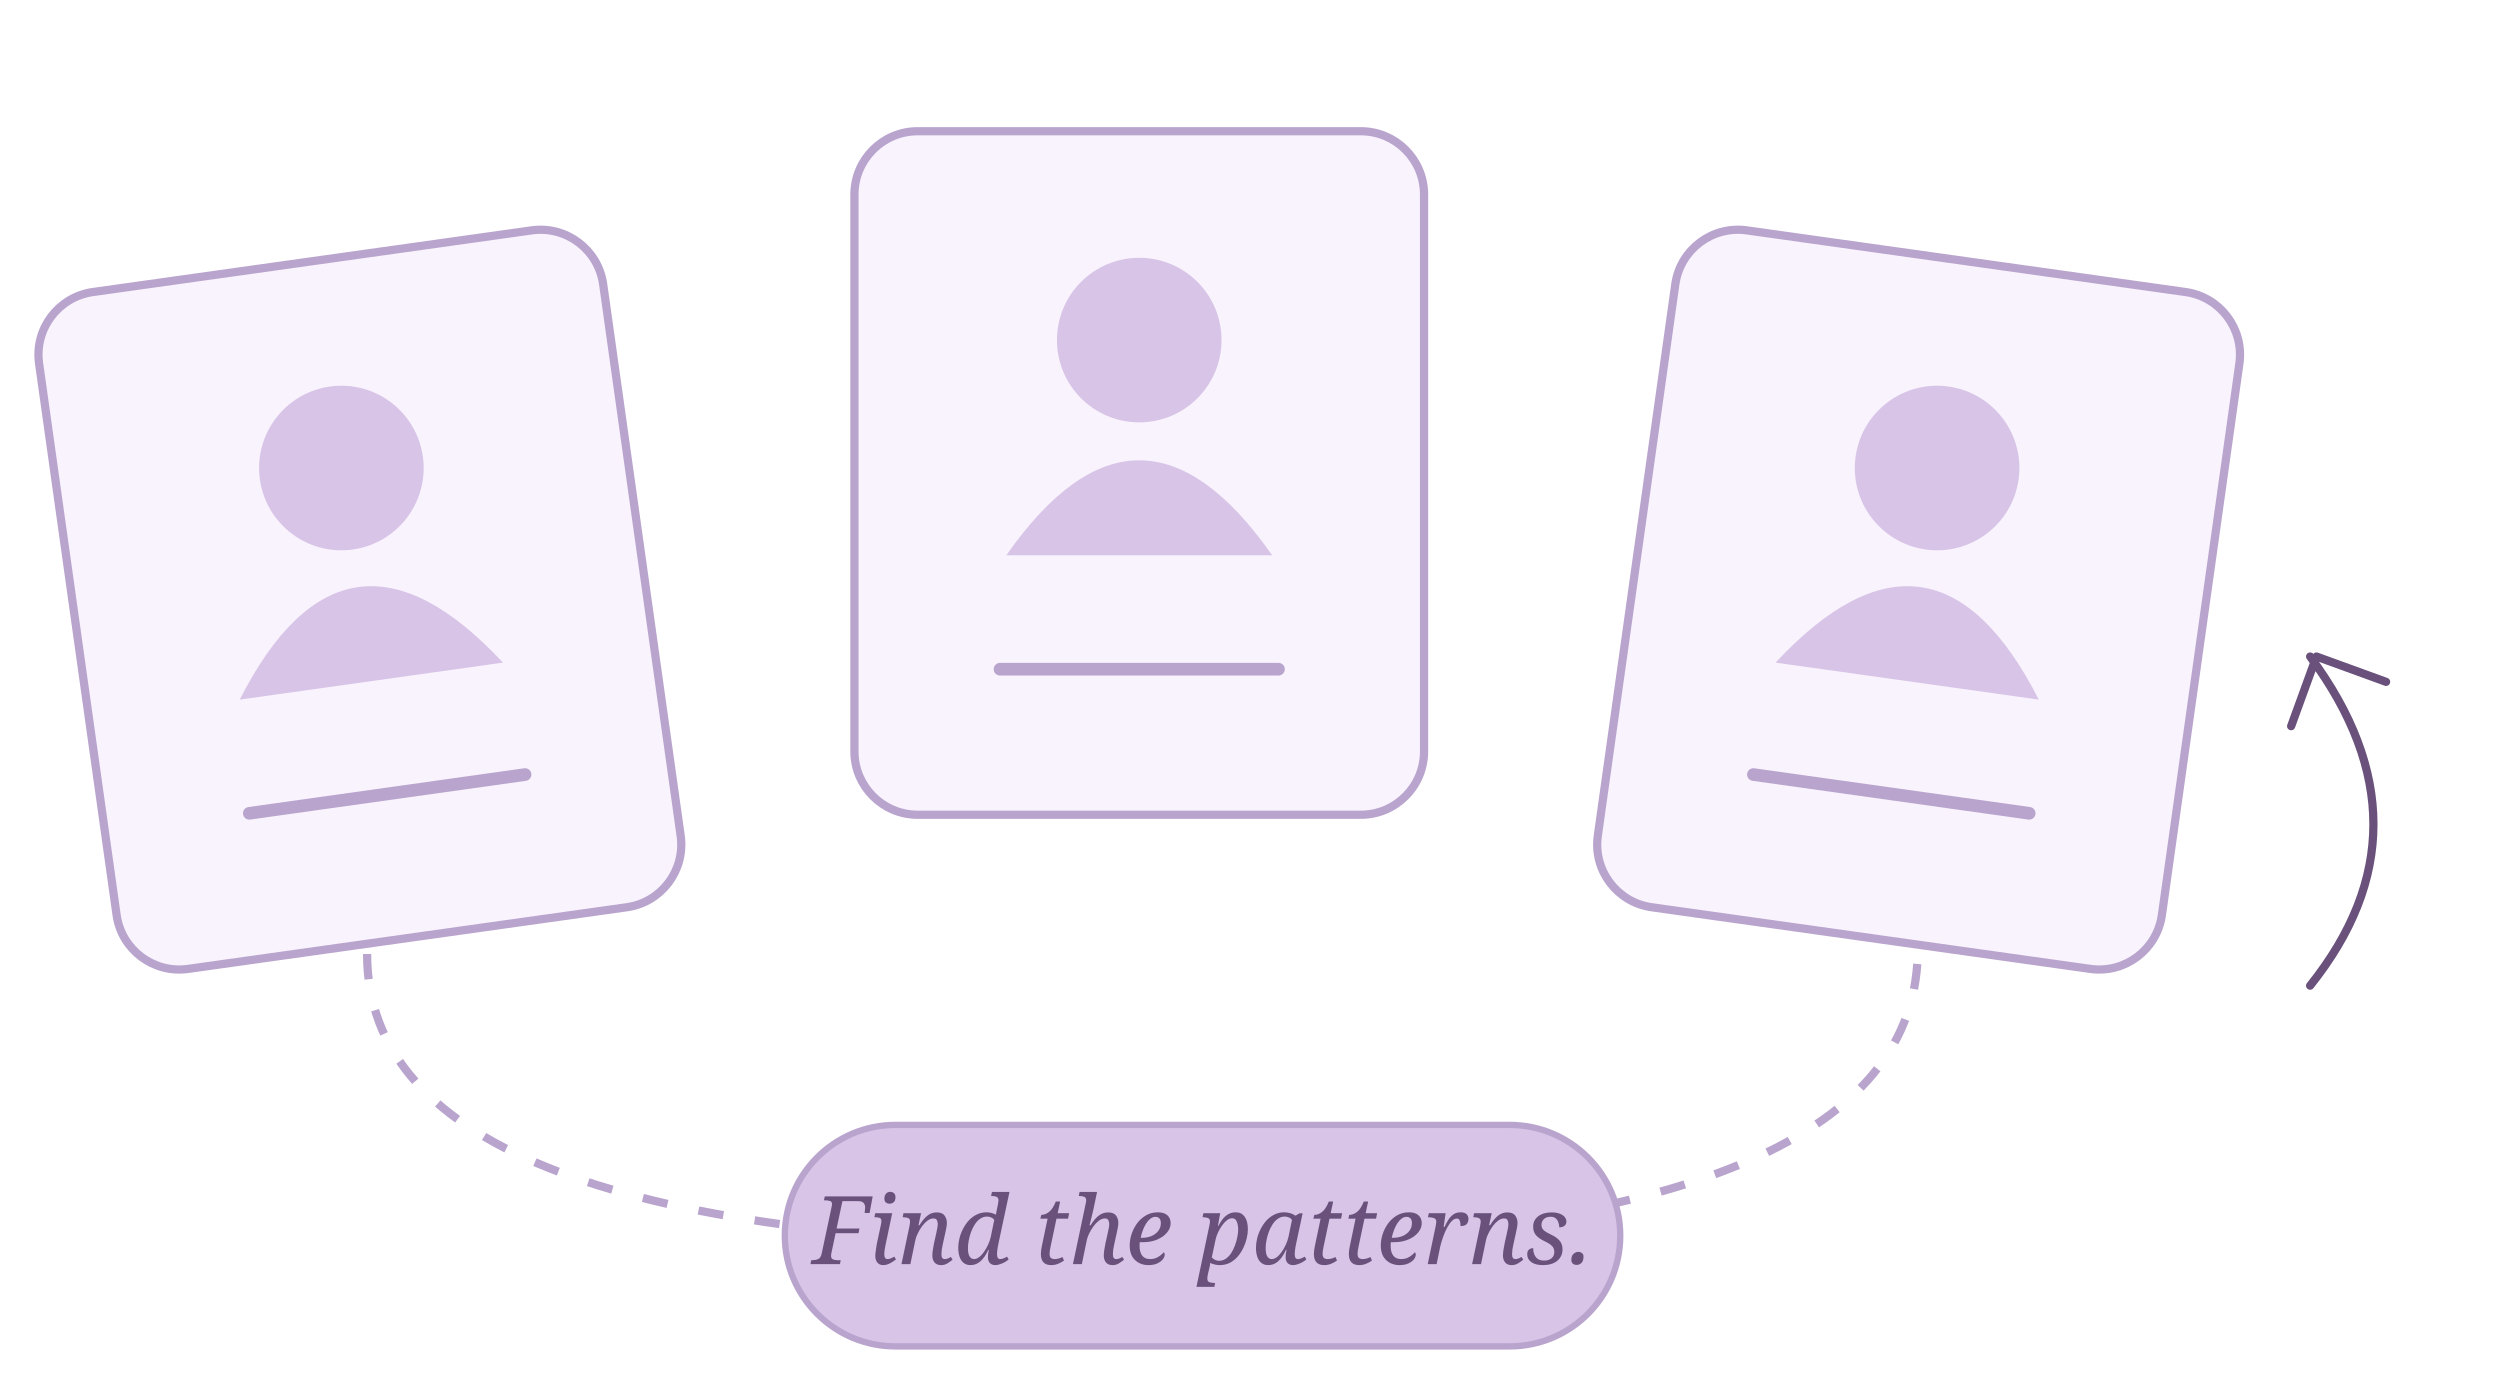
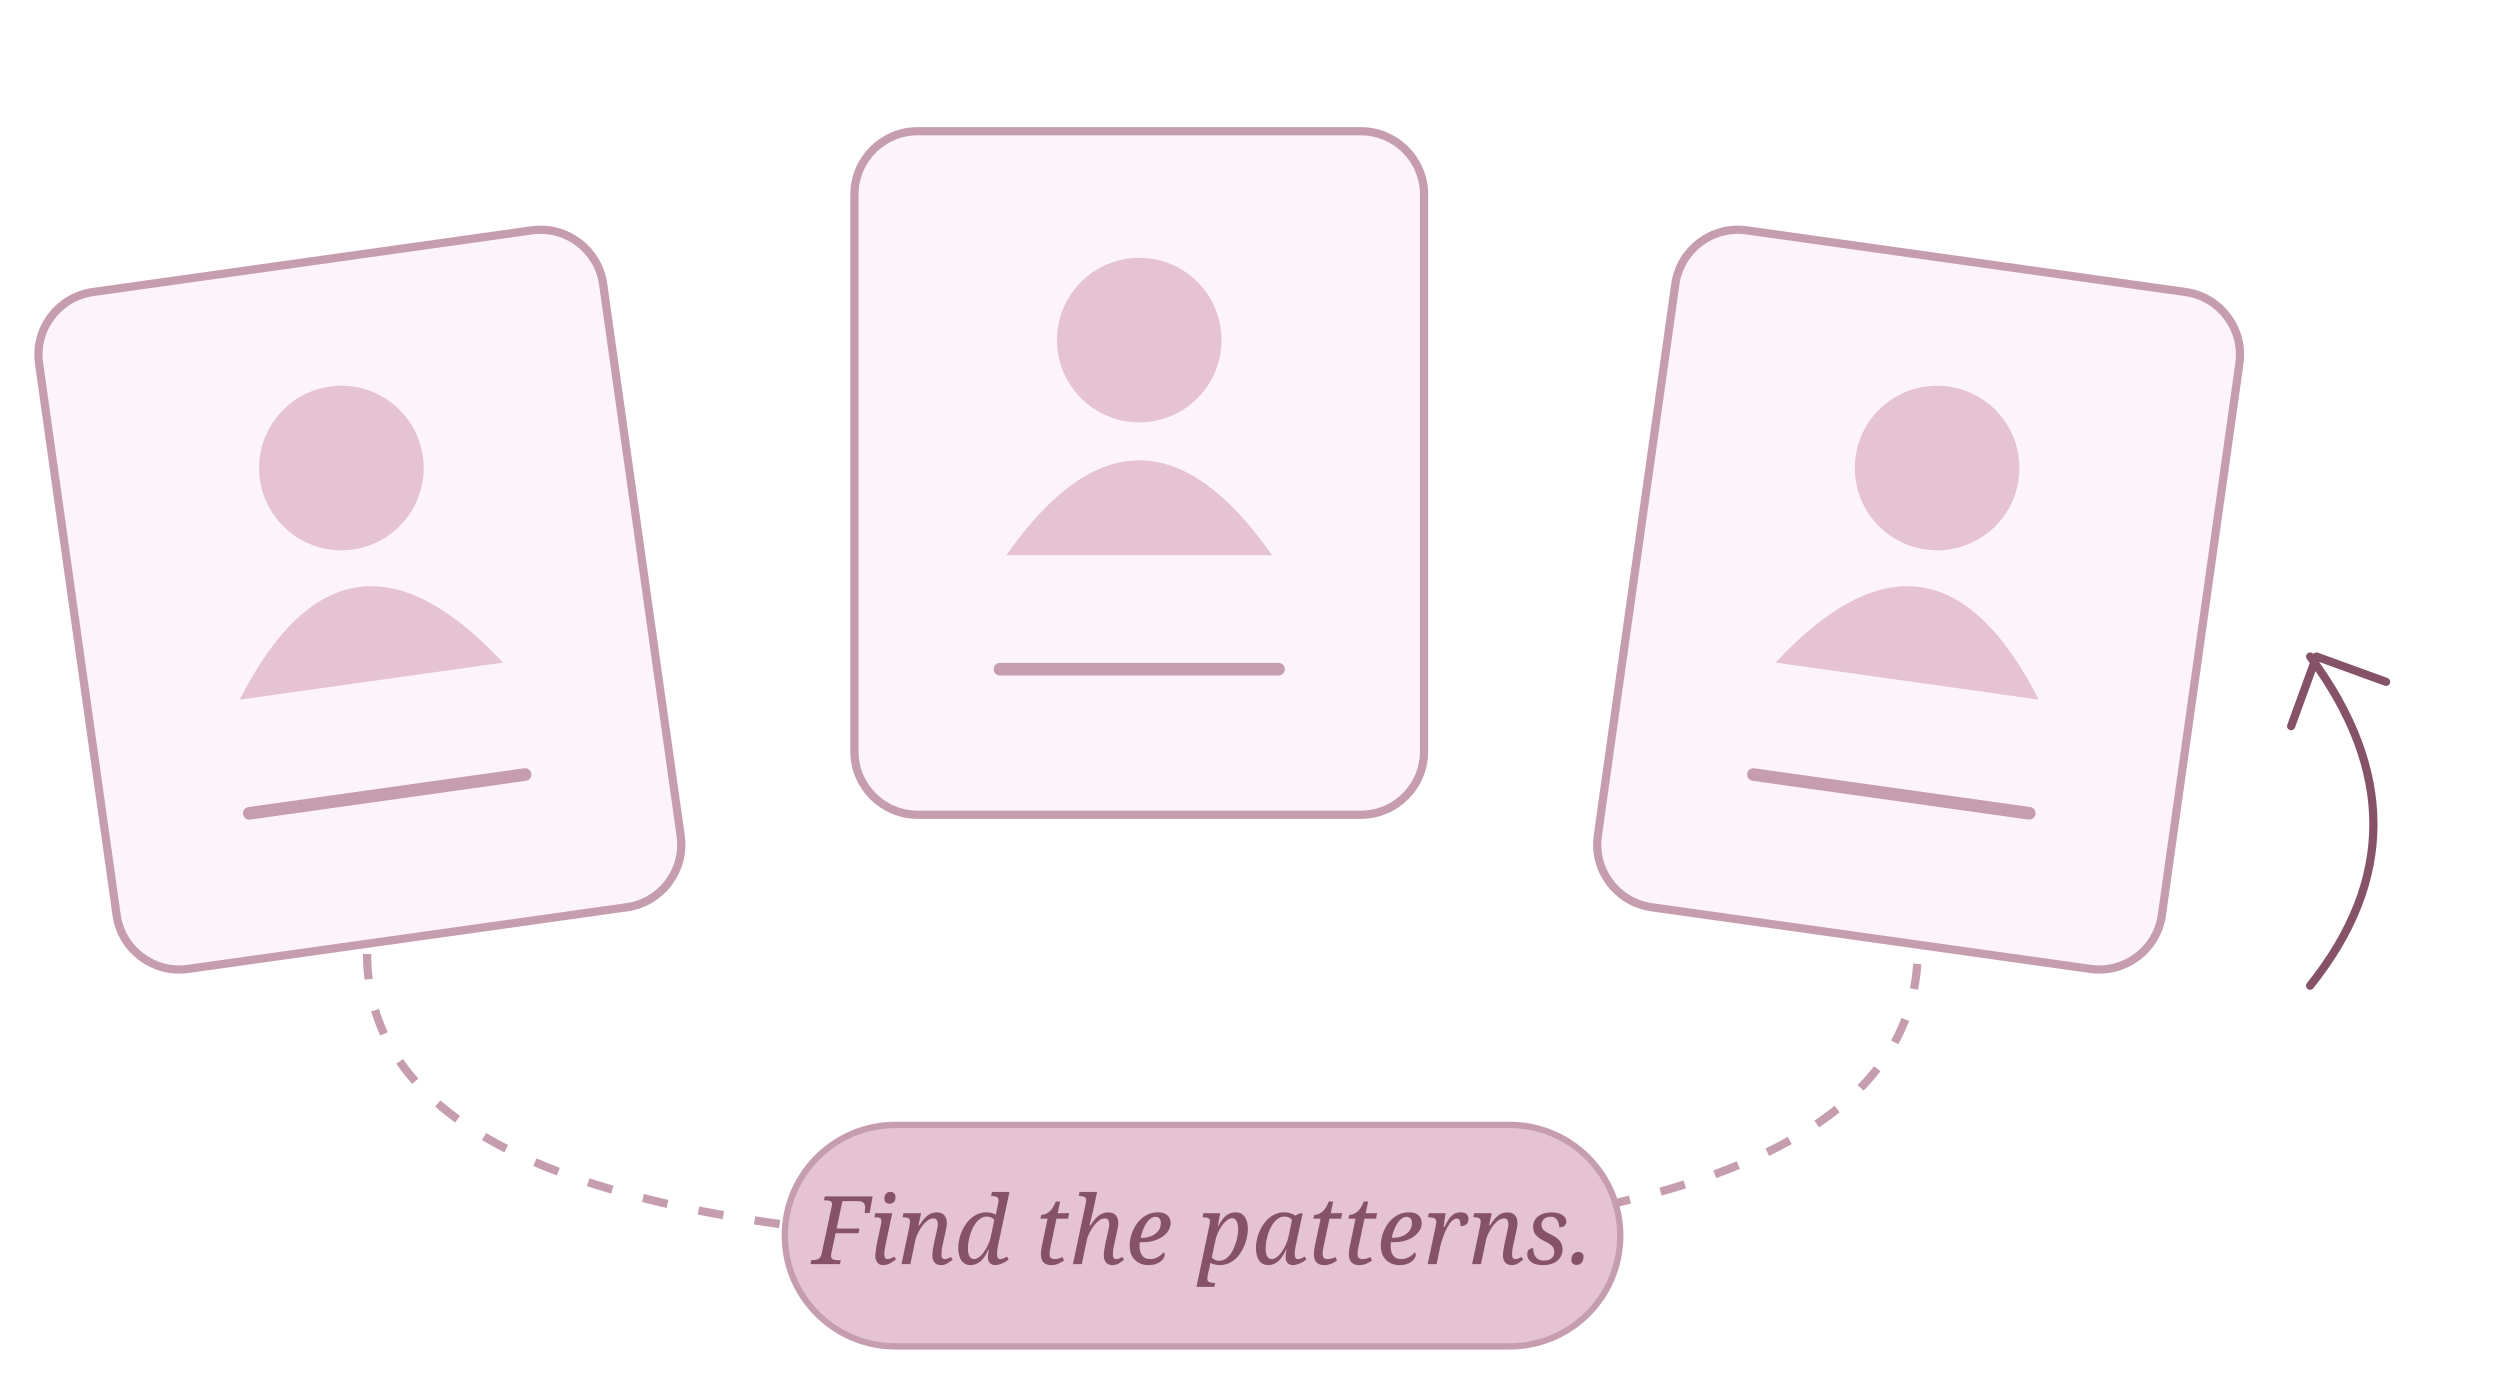
<svg xmlns="http://www.w3.org/2000/svg" width="430" height="240" viewBox="110 50 395 215">
-   <path d="M168 198q0 46 122 46t123-46" fill="none" stroke="#b9a4ce" stroke-width="1.3" stroke-dasharray="4 5" />
+   <path d="M168 198q0 46 122 46t123-46" fill="none" stroke="#c69caf" stroke-width="1.3" stroke-dasharray="4 5" />
  <g transform="rotate(-8 167 143)">
-     <rect x="122" y="88" width="90" height="108" rx="10" fill="#f8f3fc" stroke="#b9a4ce" stroke-width="1.3" />
-     <circle cx="167" cy="121" r="13" fill="#d7c4e7" />
-     <path d="M146 155q21-30 42 0" fill="#d7c4e7" />
-     <path d="M145 173h44" stroke="#b9a4ce" stroke-width="2" stroke-linecap="round" />
+     <rect x="122" y="88" width="90" height="108" rx="10" fill="#fcf4f8" stroke="#c69caf" stroke-width="1.3" />
+     <circle cx="167" cy="121" r="13" fill="#e5c3d2" />
+     <path d="M146 155q21-30 42 0" fill="#e5c3d2" />
+     <path d="M145 173h44" stroke="#c69caf" stroke-width="2" stroke-linecap="round" />
  </g>
  <g transform="rotate(0 290 123)">
-     <rect x="245" y="68" width="90" height="108" rx="10" fill="#f8f3fc" stroke="#b9a4ce" stroke-width="1.3" />
-     <circle cx="290" cy="101" r="13" fill="#d7c4e7" />
-     <path d="M269 135q21-30 42 0" fill="#d7c4e7" />
-     <path d="M268 153h44" stroke="#b9a4ce" stroke-width="2" stroke-linecap="round" />
+     <rect x="245" y="68" width="90" height="108" rx="10" fill="#fcf4f8" stroke="#c69caf" stroke-width="1.3" />
+     <circle cx="290" cy="101" r="13" fill="#e5c3d2" />
+     <path d="M269 135q21-30 42 0" fill="#e5c3d2" />
+     <path d="M268 153h44" stroke="#c69caf" stroke-width="2" stroke-linecap="round" />
  </g>
  <g transform="rotate(8 413 143)">
-     <rect x="368" y="88" width="90" height="108" rx="10" fill="#f8f3fc" stroke="#b9a4ce" stroke-width="1.3" />
-     <circle cx="413" cy="121" r="13" fill="#d7c4e7" />
-     <path d="M392 155q21-30 42 0" fill="#d7c4e7" />
-     <path d="M391 173h44" stroke="#b9a4ce" stroke-width="2" stroke-linecap="round" />
+     <rect x="368" y="88" width="90" height="108" rx="10" fill="#fcf4f8" stroke="#c69caf" stroke-width="1.3" />
+     <circle cx="413" cy="121" r="13" fill="#e5c3d2" />
+     <path d="M392 155q21-30 42 0" fill="#e5c3d2" />
+     <path d="M391 173h44" stroke="#c69caf" stroke-width="2" stroke-linecap="round" />
  </g>
-   <rect x="234" y="225" width="132" height="35" rx="17.5" fill="#d7c4e7" stroke="#b9a4ce" />
-   <text x="300" y="247" text-anchor="middle" font-family="Georgia,serif" font-size="15" font-style="italic" fill="#69517b">Find the patterns.</text>
-   <path d="M475 151q20 27 0 52m1-52 11 4m-11-4-4 11" fill="none" stroke="#69517b" stroke-width="1.3" stroke-linecap="round" />
+   <rect x="234" y="225" width="132" height="35" rx="17.5" fill="#e5c3d2" stroke="#c69caf" />
+   <text x="300" y="247" text-anchor="middle" font-family="Georgia,serif" font-size="15" font-style="italic" fill="#855267">Find the patterns.</text>
+   <path d="M475 151q20 27 0 52m1-52 11 4m-11-4-4 11" fill="none" stroke="#855267" stroke-width="1.3" stroke-linecap="round" />
</svg>
